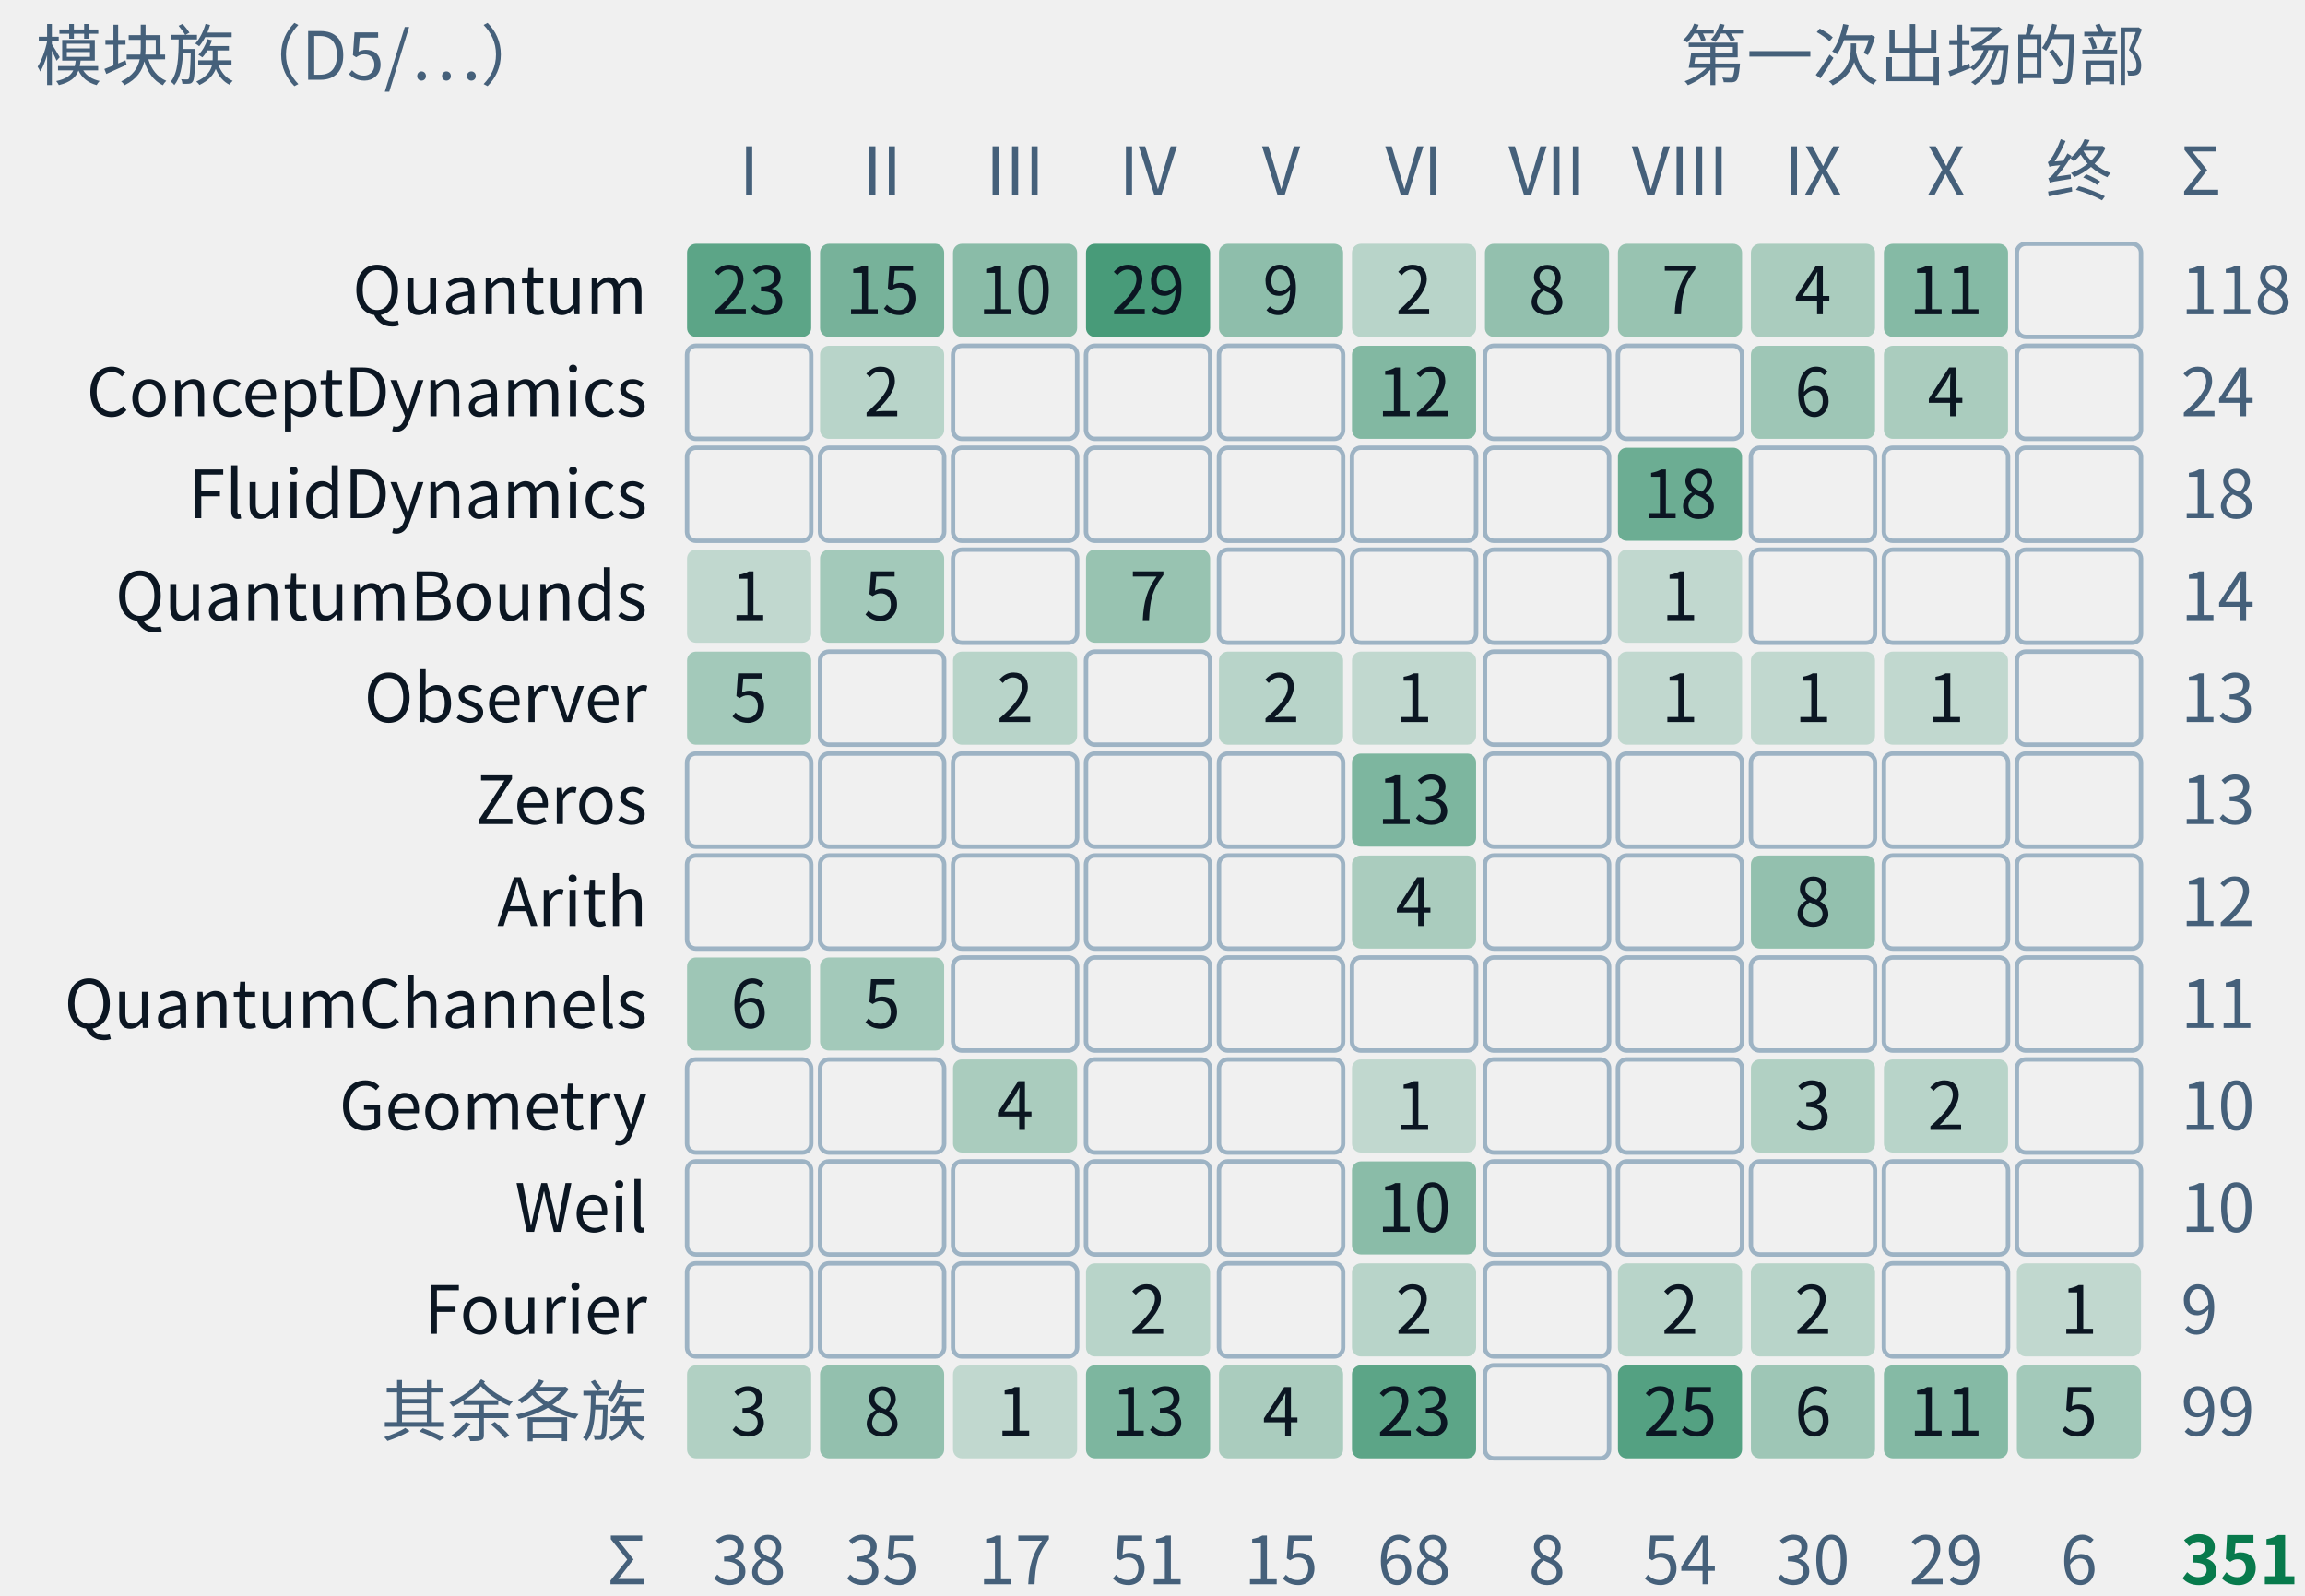
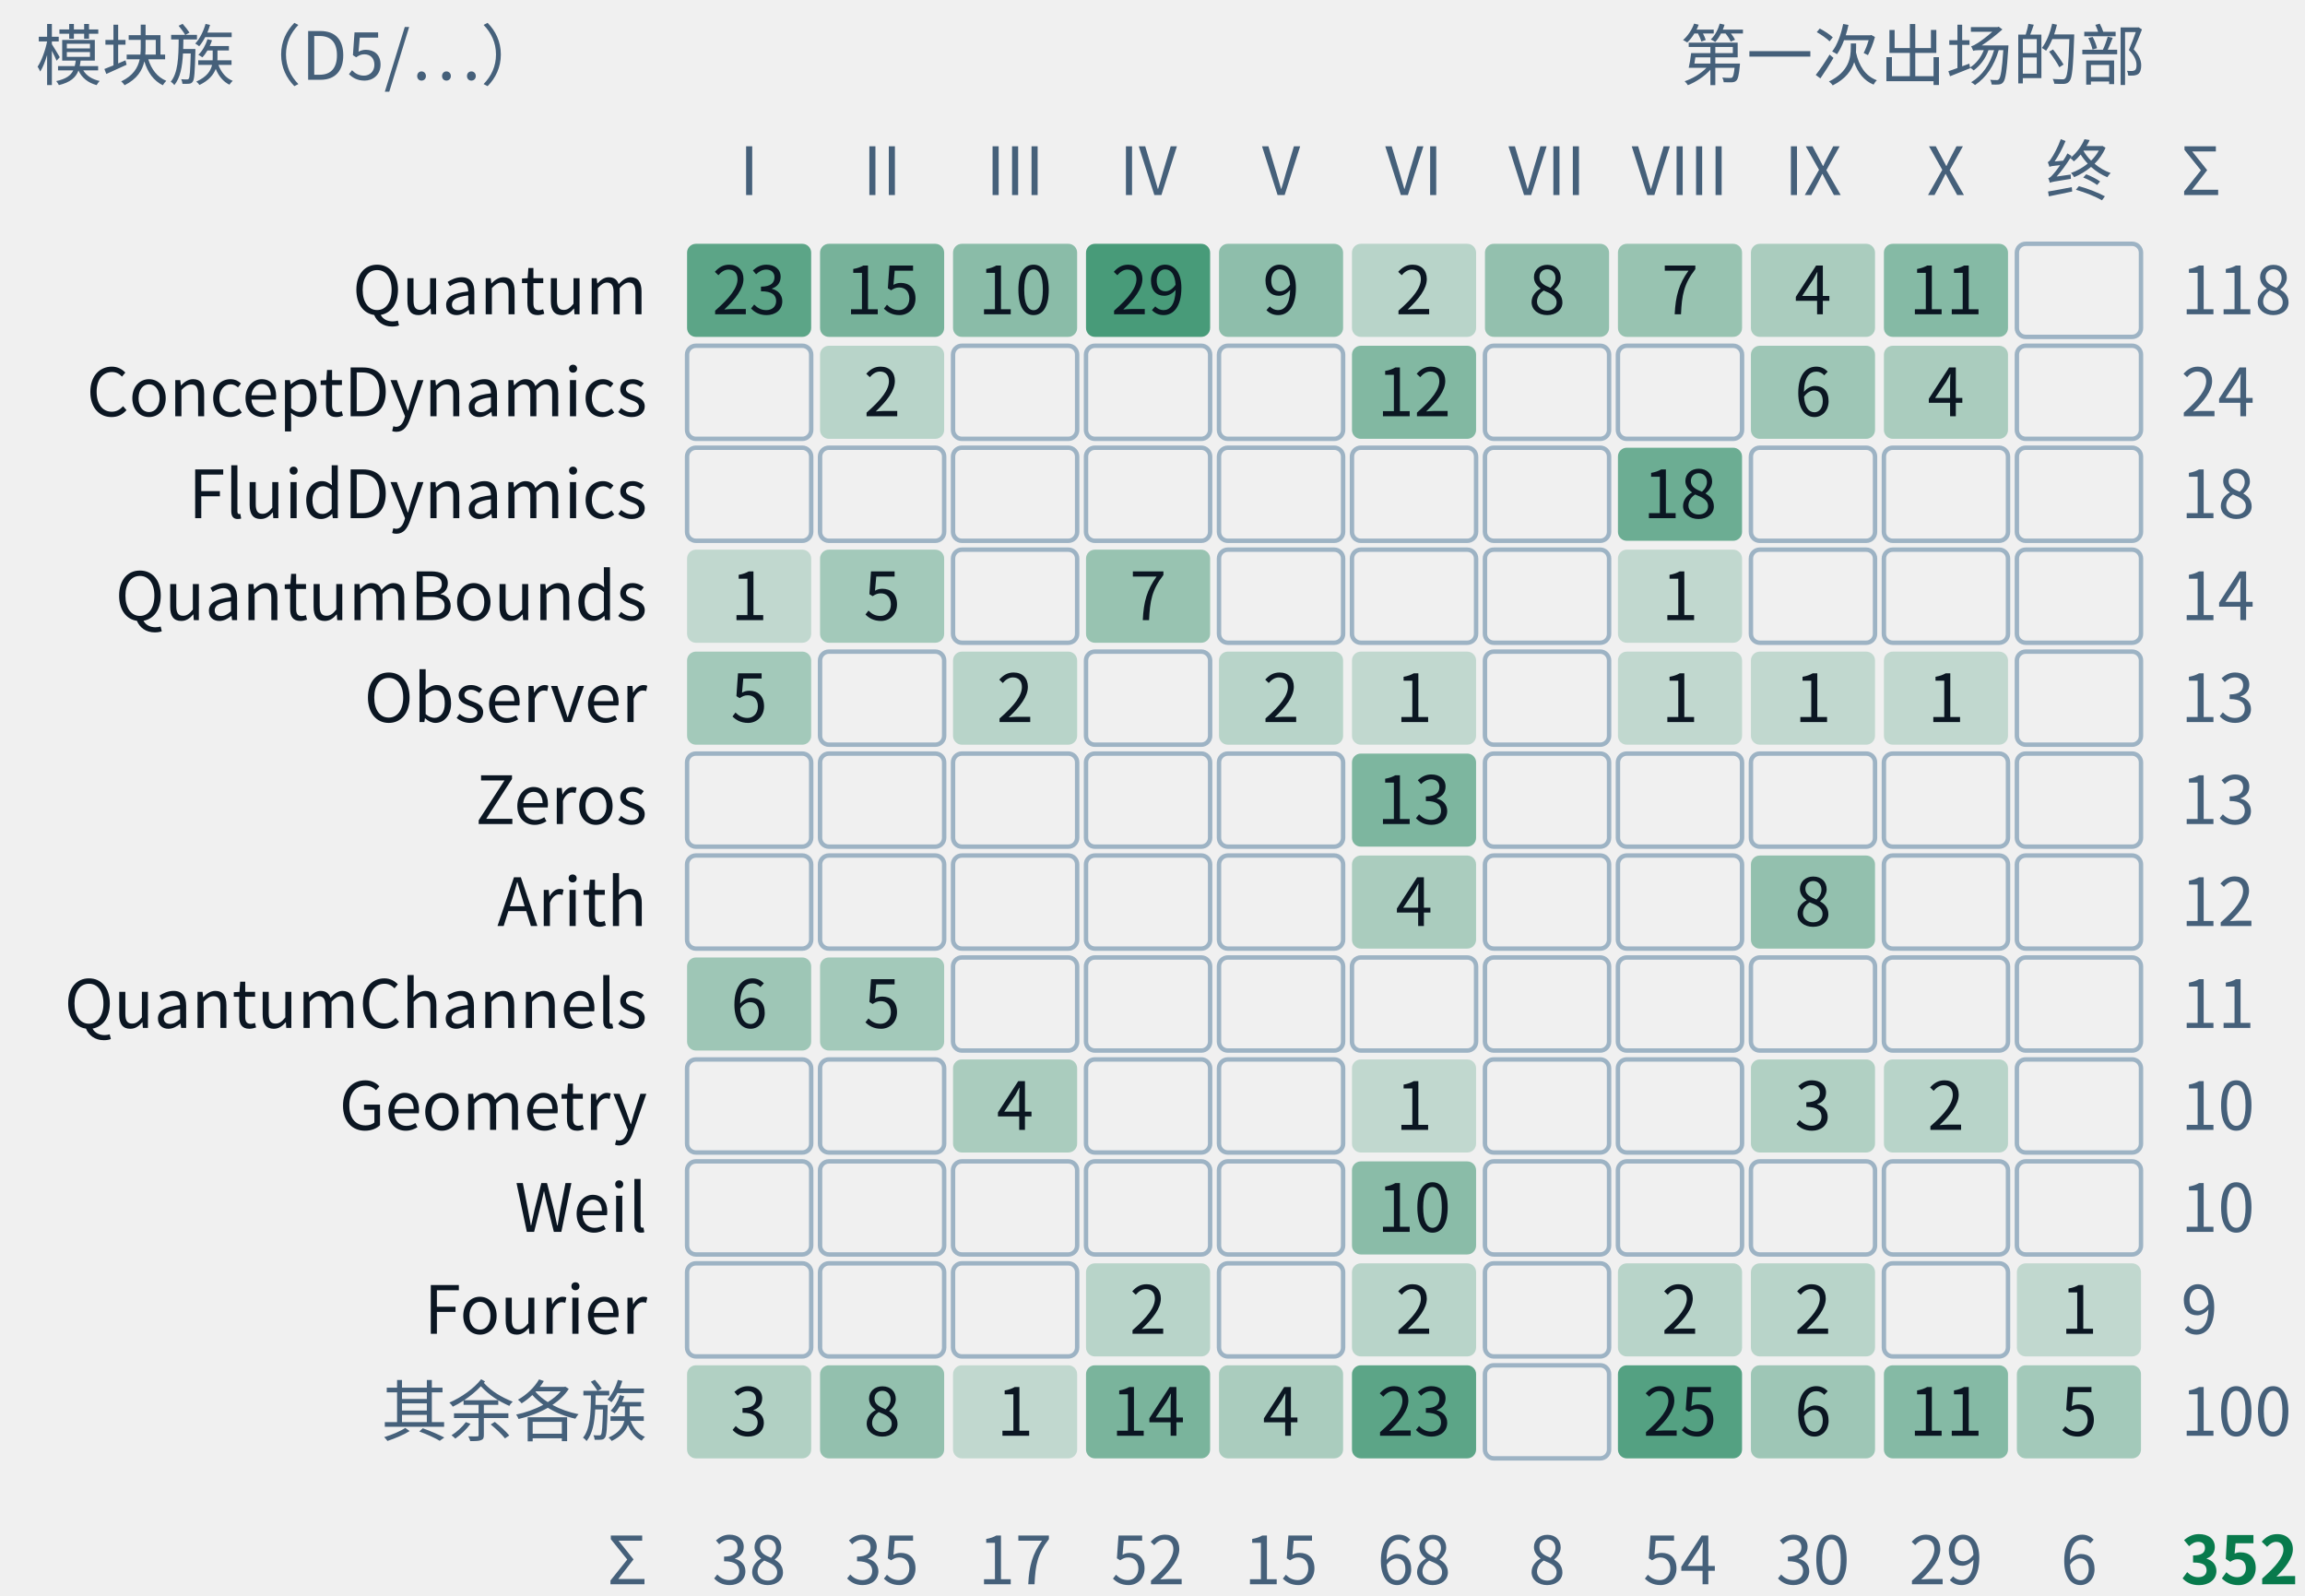
- <svg xmlns="http://www.w3.org/2000/svg" class="tr-fig" data-tr-fig="appc-modules-by-part" data-lang="zh" viewBox="0 0 520 360" width="520" height="360" font-family="'Noto Sans SC', 'Noto Sans CJK SC', 'Source Sans 3', 'PingFang SC', 'Microsoft YaHei', system-ui, sans-serif" role="img" aria-label="模块族与首次出场的部的计数格。行是 Quantum、ConceptDynamics、FluidDynamics、QuantumBounds、Observer、Zeros、Arith、QuantumChannels、Geometry、Weil、Fourier 与其余各族；列是第一至第十部与终章、附录。每格数字为条数，空格为零，合计 351 条。图不表示证明依赖。">
+ <svg xmlns="http://www.w3.org/2000/svg" class="tr-fig" data-tr-fig="appc-modules-by-part" data-lang="zh" viewBox="0 0 520 360" width="520" height="360" font-family="'Noto Sans SC', 'Noto Sans CJK SC', 'Source Sans 3', 'PingFang SC', 'Microsoft YaHei', system-ui, sans-serif" role="img" aria-label="模块族与首次出场的部的计数格。行是 Quantum、ConceptDynamics、FluidDynamics、QuantumBounds、Observer、Zeros、Arith、QuantumChannels、Geometry、Weil、Fourier 与其余各族；列是第一至第十部与终章、附录。每格数字为条数，空格为零，合计 352 条。图不表示证明依赖。">
  <style>.ts-ink{stroke:#0b1622}.tf-ink{fill:#0b1622}.ts-dim{stroke:#45607a}.tf-dim{fill:#45607a}.ts-faint{stroke:#9db3c4}.tf-faint{fill:#9db3c4}.ts-edge{stroke:#b9d0dd}.tf-edge{fill:#b9d0dd}.ts-hot{stroke:#5f9bb5}.tf-hot{fill:#5f9bb5}.ts-bg{stroke:#ffffff}.tf-bg{fill:#ffffff}.ts-panel{stroke:#eef5f9}.tf-panel{fill:#eef5f9}.ts-sheet{stroke:#f7fbfd}.tf-sheet{fill:#f7fbfd}.ts-cyan{stroke:#007c8a}.tf-cyan{fill:#007c8a}.ts-magenta{stroke:#b0128f}.tf-magenta{fill:#b0128f}.ts-amber{stroke:#946200}.tf-amber{fill:#946200}.ts-violet{stroke:#5a45c8}.tf-violet{fill:#5a45c8}.ts-ok{stroke:#087a4c}.tf-ok{fill:#087a4c}.ts-warn{stroke:#c21f3a}.tf-warn{fill:#c21f3a}.ts-blue{stroke:#1d5fd0}.tf-blue{fill:#1d5fd0}.ts-orange{stroke:#b85410}.tf-orange{fill:#b85410}.ts-sigma{stroke:#28405a}.tf-sigma{fill:#28405a}@media (prefers-color-scheme:dark){.ts-ink{stroke:#d4efff}.tf-ink{fill:#d4efff}.ts-dim{stroke:#6f8ea5}.tf-dim{fill:#6f8ea5}.ts-faint{stroke:#34506a}.tf-faint{fill:#34506a}.ts-edge{stroke:#143049}.tf-edge{fill:#143049}.ts-hot{stroke:#1f5d7c}.tf-hot{fill:#1f5d7c}.ts-bg{stroke:#03060c}.tf-bg{fill:#03060c}.ts-panel{stroke:#07101b}.tf-panel{fill:#07101b}.ts-sheet{stroke:#050c16}.tf-sheet{fill:#050c16}.ts-cyan{stroke:#19f0ff}.tf-cyan{fill:#19f0ff}.ts-magenta{stroke:#ff2fd0}.tf-magenta{fill:#ff2fd0}.ts-amber{stroke:#ffc83d}.tf-amber{fill:#ffc83d}.ts-violet{stroke:#9d8cff}.tf-violet{fill:#9d8cff}.ts-ok{stroke:#46ffb2}.tf-ok{fill:#46ffb2}.ts-warn{stroke:#ff5064}.tf-warn{fill:#ff5064}.ts-blue{stroke:#2a7bff}.tf-blue{fill:#2a7bff}.ts-orange{stroke:#ff8a3c}.tf-orange{fill:#ff8a3c}.ts-sigma{stroke:#cfe3ff}.tf-sigma{fill:#cfe3ff}}</style>
  <text class="tf-dim" x="8" y="18" font-size="15">模块族（D5/…）</text>
  <text class="tf-dim" x="484" y="18" font-size="15" text-anchor="end">第一次出场的部</text>
  <text class="tf-dim" x="169" y="44" font-size="15" text-anchor="middle">I</text>
  <text class="tf-dim" x="199" y="44" font-size="15" text-anchor="middle">II</text>
  <text class="tf-dim" x="229" y="44" font-size="15" text-anchor="middle">III</text>
  <text class="tf-dim" x="259" y="44" font-size="15" text-anchor="middle">IV</text>
  <text class="tf-dim" x="289" y="44" font-size="15" text-anchor="middle">V</text>
  <text class="tf-dim" x="319" y="44" font-size="15" text-anchor="middle">VI</text>
  <text class="tf-dim" x="349" y="44" font-size="15" text-anchor="middle">VII</text>
  <text class="tf-dim" x="379" y="44" font-size="15" text-anchor="middle">VIII</text>
  <text class="tf-dim" x="409" y="44" font-size="15" text-anchor="middle">IX</text>
  <text class="tf-dim" x="439" y="44" font-size="15" text-anchor="middle">X</text>
  <text class="tf-dim" x="469" y="44" font-size="15" text-anchor="middle">终</text>
  <text class="tf-ink" x="146" y="70.9" font-size="15" text-anchor="end">Quantum</text>
  <rect x="155" y="55" width="28" height="21" rx="2" class="tf-ok" fill-opacity="0.64" />
  <text class="tf-ink" x="169" y="70.9" font-size="15" text-anchor="middle">23</text>
  <rect x="185" y="55" width="28" height="21" rx="2" class="tf-ok" fill-opacity="0.52" />
  <text class="tf-ink" x="199" y="70.9" font-size="15" text-anchor="middle">15</text>
  <rect x="215" y="55" width="28" height="21" rx="2" class="tf-ok" fill-opacity="0.44" />
  <text class="tf-ink" x="229" y="70.9" font-size="15" text-anchor="middle">10</text>
  <rect x="245" y="55" width="28" height="21" rx="2" class="tf-ok" fill-opacity="0.72" />
  <text class="tf-ink" x="259" y="70.9" font-size="15" text-anchor="middle">29</text>
  <rect x="275" y="55" width="28" height="21" rx="2" class="tf-ok" fill-opacity="0.42" />
  <text class="tf-ink" x="289" y="70.9" font-size="15" text-anchor="middle">9</text>
  <rect x="305" y="55" width="28" height="21" rx="2" class="tf-ok" fill-opacity="0.24" />
  <text class="tf-ink" x="319" y="70.9" font-size="15" text-anchor="middle">2</text>
  <rect x="335" y="55" width="28" height="21" rx="2" class="tf-ok" fill-opacity="0.4" />
  <text class="tf-ink" x="349" y="70.9" font-size="15" text-anchor="middle">8</text>
  <rect x="365" y="55" width="28" height="21" rx="2" class="tf-ok" fill-opacity="0.38" />
  <text class="tf-ink" x="379" y="70.9" font-size="15" text-anchor="middle">7</text>
  <rect x="395" y="55" width="28" height="21" rx="2" class="tf-ok" fill-opacity="0.3" />
  <text class="tf-ink" x="409" y="70.9" font-size="15" text-anchor="middle">4</text>
  <rect x="425" y="55" width="28" height="21" rx="2" class="tf-ok" fill-opacity="0.46" />
  <text class="tf-ink" x="439" y="70.9" font-size="15" text-anchor="middle">11</text>
  <rect x="455" y="55" width="28" height="21" rx="2" class="ts-faint" stroke-width="1" fill="none" />
  <text class="tf-dim" x="492" y="70.9" font-size="15">118</text>
  <text class="tf-ink" x="146" y="93.9" font-size="15" text-anchor="end">ConceptDynamics</text>
  <rect x="155" y="78" width="28" height="21" rx="2" class="ts-faint" stroke-width="1" fill="none" />
  <rect x="185" y="78" width="28" height="21" rx="2" class="tf-ok" fill-opacity="0.24" />
  <text class="tf-ink" x="199" y="93.9" font-size="15" text-anchor="middle">2</text>
  <rect x="215" y="78" width="28" height="21" rx="2" class="ts-faint" stroke-width="1" fill="none" />
  <rect x="245" y="78" width="28" height="21" rx="2" class="ts-faint" stroke-width="1" fill="none" />
  <rect x="275" y="78" width="28" height="21" rx="2" class="ts-faint" stroke-width="1" fill="none" />
  <rect x="305" y="78" width="28" height="21" rx="2" class="tf-ok" fill-opacity="0.47" />
  <text class="tf-ink" x="319" y="93.9" font-size="15" text-anchor="middle">12</text>
  <rect x="335" y="78" width="28" height="21" rx="2" class="ts-faint" stroke-width="1" fill="none" />
  <rect x="365" y="78" width="28" height="21" rx="2" class="ts-faint" stroke-width="1" fill="none" />
  <rect x="395" y="78" width="28" height="21" rx="2" class="tf-ok" fill-opacity="0.35" />
  <text class="tf-ink" x="409" y="93.9" font-size="15" text-anchor="middle">6</text>
  <rect x="425" y="78" width="28" height="21" rx="2" class="tf-ok" fill-opacity="0.3" />
  <text class="tf-ink" x="439" y="93.9" font-size="15" text-anchor="middle">4</text>
  <rect x="455" y="78" width="28" height="21" rx="2" class="ts-faint" stroke-width="1" fill="none" />
  <text class="tf-dim" x="492" y="93.9" font-size="15">24</text>
  <text class="tf-ink" x="146" y="116.9" font-size="15" text-anchor="end">FluidDynamics</text>
  <rect x="155" y="101" width="28" height="21" rx="2" class="ts-faint" stroke-width="1" fill="none" />
  <rect x="185" y="101" width="28" height="21" rx="2" class="ts-faint" stroke-width="1" fill="none" />
  <rect x="215" y="101" width="28" height="21" rx="2" class="ts-faint" stroke-width="1" fill="none" />
  <rect x="245" y="101" width="28" height="21" rx="2" class="ts-faint" stroke-width="1" fill="none" />
  <rect x="275" y="101" width="28" height="21" rx="2" class="ts-faint" stroke-width="1" fill="none" />
  <rect x="305" y="101" width="28" height="21" rx="2" class="ts-faint" stroke-width="1" fill="none" />
  <rect x="335" y="101" width="28" height="21" rx="2" class="ts-faint" stroke-width="1" fill="none" />
  <rect x="365" y="101" width="28" height="21" rx="2" class="tf-ok" fill-opacity="0.57" />
  <text class="tf-ink" x="379" y="116.9" font-size="15" text-anchor="middle">18</text>
  <rect x="395" y="101" width="28" height="21" rx="2" class="ts-faint" stroke-width="1" fill="none" />
  <rect x="425" y="101" width="28" height="21" rx="2" class="ts-faint" stroke-width="1" fill="none" />
  <rect x="455" y="101" width="28" height="21" rx="2" class="ts-faint" stroke-width="1" fill="none" />
  <text class="tf-dim" x="492" y="116.9" font-size="15">18</text>
  <text class="tf-ink" x="146" y="139.9" font-size="15" text-anchor="end">QuantumBounds</text>
  <rect x="155" y="124" width="28" height="21" rx="2" class="tf-ok" fill-opacity="0.2" />
  <text class="tf-ink" x="169" y="139.9" font-size="15" text-anchor="middle">1</text>
  <rect x="185" y="124" width="28" height="21" rx="2" class="tf-ok" fill-opacity="0.33" />
  <text class="tf-ink" x="199" y="139.9" font-size="15" text-anchor="middle">5</text>
  <rect x="215" y="124" width="28" height="21" rx="2" class="ts-faint" stroke-width="1" fill="none" />
  <rect x="245" y="124" width="28" height="21" rx="2" class="tf-ok" fill-opacity="0.38" />
  <text class="tf-ink" x="259" y="139.9" font-size="15" text-anchor="middle">7</text>
  <rect x="275" y="124" width="28" height="21" rx="2" class="ts-faint" stroke-width="1" fill="none" />
  <rect x="305" y="124" width="28" height="21" rx="2" class="ts-faint" stroke-width="1" fill="none" />
  <rect x="335" y="124" width="28" height="21" rx="2" class="ts-faint" stroke-width="1" fill="none" />
  <rect x="365" y="124" width="28" height="21" rx="2" class="tf-ok" fill-opacity="0.2" />
  <text class="tf-ink" x="379" y="139.9" font-size="15" text-anchor="middle">1</text>
  <rect x="395" y="124" width="28" height="21" rx="2" class="ts-faint" stroke-width="1" fill="none" />
  <rect x="425" y="124" width="28" height="21" rx="2" class="ts-faint" stroke-width="1" fill="none" />
  <rect x="455" y="124" width="28" height="21" rx="2" class="ts-faint" stroke-width="1" fill="none" />
  <text class="tf-dim" x="492" y="139.9" font-size="15">14</text>
  <text class="tf-ink" x="146" y="162.9" font-size="15" text-anchor="end">Observer</text>
  <rect x="155" y="147" width="28" height="21" rx="2" class="tf-ok" fill-opacity="0.33" />
  <text class="tf-ink" x="169" y="162.9" font-size="15" text-anchor="middle">5</text>
  <rect x="185" y="147" width="28" height="21" rx="2" class="ts-faint" stroke-width="1" fill="none" />
  <rect x="215" y="147" width="28" height="21" rx="2" class="tf-ok" fill-opacity="0.24" />
  <text class="tf-ink" x="229" y="162.9" font-size="15" text-anchor="middle">2</text>
  <rect x="245" y="147" width="28" height="21" rx="2" class="ts-faint" stroke-width="1" fill="none" />
  <rect x="275" y="147" width="28" height="21" rx="2" class="tf-ok" fill-opacity="0.24" />
  <text class="tf-ink" x="289" y="162.9" font-size="15" text-anchor="middle">2</text>
  <rect x="305" y="147" width="28" height="21" rx="2" class="tf-ok" fill-opacity="0.2" />
  <text class="tf-ink" x="319" y="162.9" font-size="15" text-anchor="middle">1</text>
  <rect x="335" y="147" width="28" height="21" rx="2" class="ts-faint" stroke-width="1" fill="none" />
  <rect x="365" y="147" width="28" height="21" rx="2" class="tf-ok" fill-opacity="0.2" />
  <text class="tf-ink" x="379" y="162.9" font-size="15" text-anchor="middle">1</text>
  <rect x="395" y="147" width="28" height="21" rx="2" class="tf-ok" fill-opacity="0.2" />
  <text class="tf-ink" x="409" y="162.9" font-size="15" text-anchor="middle">1</text>
  <rect x="425" y="147" width="28" height="21" rx="2" class="tf-ok" fill-opacity="0.2" />
  <text class="tf-ink" x="439" y="162.9" font-size="15" text-anchor="middle">1</text>
  <rect x="455" y="147" width="28" height="21" rx="2" class="ts-faint" stroke-width="1" fill="none" />
  <text class="tf-dim" x="492" y="162.9" font-size="15">13</text>
  <text class="tf-ink" x="146" y="185.9" font-size="15" text-anchor="end">Zeros</text>
  <rect x="155" y="170" width="28" height="21" rx="2" class="ts-faint" stroke-width="1" fill="none" />
  <rect x="185" y="170" width="28" height="21" rx="2" class="ts-faint" stroke-width="1" fill="none" />
  <rect x="215" y="170" width="28" height="21" rx="2" class="ts-faint" stroke-width="1" fill="none" />
  <rect x="245" y="170" width="28" height="21" rx="2" class="ts-faint" stroke-width="1" fill="none" />
  <rect x="275" y="170" width="28" height="21" rx="2" class="ts-faint" stroke-width="1" fill="none" />
  <rect x="305" y="170" width="28" height="21" rx="2" class="tf-ok" fill-opacity="0.49" />
  <text class="tf-ink" x="319" y="185.9" font-size="15" text-anchor="middle">13</text>
  <rect x="335" y="170" width="28" height="21" rx="2" class="ts-faint" stroke-width="1" fill="none" />
  <rect x="365" y="170" width="28" height="21" rx="2" class="ts-faint" stroke-width="1" fill="none" />
  <rect x="395" y="170" width="28" height="21" rx="2" class="ts-faint" stroke-width="1" fill="none" />
  <rect x="425" y="170" width="28" height="21" rx="2" class="ts-faint" stroke-width="1" fill="none" />
  <rect x="455" y="170" width="28" height="21" rx="2" class="ts-faint" stroke-width="1" fill="none" />
  <text class="tf-dim" x="492" y="185.9" font-size="15">13</text>
  <text class="tf-ink" x="146" y="208.9" font-size="15" text-anchor="end">Arith</text>
  <rect x="155" y="193" width="28" height="21" rx="2" class="ts-faint" stroke-width="1" fill="none" />
  <rect x="185" y="193" width="28" height="21" rx="2" class="ts-faint" stroke-width="1" fill="none" />
  <rect x="215" y="193" width="28" height="21" rx="2" class="ts-faint" stroke-width="1" fill="none" />
  <rect x="245" y="193" width="28" height="21" rx="2" class="ts-faint" stroke-width="1" fill="none" />
  <rect x="275" y="193" width="28" height="21" rx="2" class="ts-faint" stroke-width="1" fill="none" />
  <rect x="305" y="193" width="28" height="21" rx="2" class="tf-ok" fill-opacity="0.3" />
  <text class="tf-ink" x="319" y="208.9" font-size="15" text-anchor="middle">4</text>
  <rect x="335" y="193" width="28" height="21" rx="2" class="ts-faint" stroke-width="1" fill="none" />
  <rect x="365" y="193" width="28" height="21" rx="2" class="ts-faint" stroke-width="1" fill="none" />
  <rect x="395" y="193" width="28" height="21" rx="2" class="tf-ok" fill-opacity="0.4" />
  <text class="tf-ink" x="409" y="208.9" font-size="15" text-anchor="middle">8</text>
  <rect x="425" y="193" width="28" height="21" rx="2" class="ts-faint" stroke-width="1" fill="none" />
  <rect x="455" y="193" width="28" height="21" rx="2" class="ts-faint" stroke-width="1" fill="none" />
  <text class="tf-dim" x="492" y="208.9" font-size="15">12</text>
  <text class="tf-ink" x="146" y="231.9" font-size="15" text-anchor="end">QuantumChannels</text>
  <rect x="155" y="216" width="28" height="21" rx="2" class="tf-ok" fill-opacity="0.35" />
  <text class="tf-ink" x="169" y="231.9" font-size="15" text-anchor="middle">6</text>
  <rect x="185" y="216" width="28" height="21" rx="2" class="tf-ok" fill-opacity="0.33" />
  <text class="tf-ink" x="199" y="231.9" font-size="15" text-anchor="middle">5</text>
  <rect x="215" y="216" width="28" height="21" rx="2" class="ts-faint" stroke-width="1" fill="none" />
  <rect x="245" y="216" width="28" height="21" rx="2" class="ts-faint" stroke-width="1" fill="none" />
  <rect x="275" y="216" width="28" height="21" rx="2" class="ts-faint" stroke-width="1" fill="none" />
  <rect x="305" y="216" width="28" height="21" rx="2" class="ts-faint" stroke-width="1" fill="none" />
  <rect x="335" y="216" width="28" height="21" rx="2" class="ts-faint" stroke-width="1" fill="none" />
  <rect x="365" y="216" width="28" height="21" rx="2" class="ts-faint" stroke-width="1" fill="none" />
  <rect x="395" y="216" width="28" height="21" rx="2" class="ts-faint" stroke-width="1" fill="none" />
  <rect x="425" y="216" width="28" height="21" rx="2" class="ts-faint" stroke-width="1" fill="none" />
  <rect x="455" y="216" width="28" height="21" rx="2" class="ts-faint" stroke-width="1" fill="none" />
  <text class="tf-dim" x="492" y="231.9" font-size="15">11</text>
  <text class="tf-ink" x="146" y="254.9" font-size="15" text-anchor="end">Geometry</text>
  <rect x="155" y="239" width="28" height="21" rx="2" class="ts-faint" stroke-width="1" fill="none" />
  <rect x="185" y="239" width="28" height="21" rx="2" class="ts-faint" stroke-width="1" fill="none" />
  <rect x="215" y="239" width="28" height="21" rx="2" class="tf-ok" fill-opacity="0.3" />
  <text class="tf-ink" x="229" y="254.9" font-size="15" text-anchor="middle">4</text>
  <rect x="245" y="239" width="28" height="21" rx="2" class="ts-faint" stroke-width="1" fill="none" />
  <rect x="275" y="239" width="28" height="21" rx="2" class="ts-faint" stroke-width="1" fill="none" />
  <rect x="305" y="239" width="28" height="21" rx="2" class="tf-ok" fill-opacity="0.2" />
  <text class="tf-ink" x="319" y="254.9" font-size="15" text-anchor="middle">1</text>
  <rect x="335" y="239" width="28" height="21" rx="2" class="ts-faint" stroke-width="1" fill="none" />
  <rect x="365" y="239" width="28" height="21" rx="2" class="ts-faint" stroke-width="1" fill="none" />
  <rect x="395" y="239" width="28" height="21" rx="2" class="tf-ok" fill-opacity="0.27" />
  <text class="tf-ink" x="409" y="254.9" font-size="15" text-anchor="middle">3</text>
  <rect x="425" y="239" width="28" height="21" rx="2" class="tf-ok" fill-opacity="0.24" />
  <text class="tf-ink" x="439" y="254.9" font-size="15" text-anchor="middle">2</text>
  <rect x="455" y="239" width="28" height="21" rx="2" class="ts-faint" stroke-width="1" fill="none" />
  <text class="tf-dim" x="492" y="254.9" font-size="15">10</text>
  <text class="tf-ink" x="146" y="277.9" font-size="15" text-anchor="end">Weil</text>
  <rect x="155" y="262" width="28" height="21" rx="2" class="ts-faint" stroke-width="1" fill="none" />
  <rect x="185" y="262" width="28" height="21" rx="2" class="ts-faint" stroke-width="1" fill="none" />
  <rect x="215" y="262" width="28" height="21" rx="2" class="ts-faint" stroke-width="1" fill="none" />
  <rect x="245" y="262" width="28" height="21" rx="2" class="ts-faint" stroke-width="1" fill="none" />
  <rect x="275" y="262" width="28" height="21" rx="2" class="ts-faint" stroke-width="1" fill="none" />
  <rect x="305" y="262" width="28" height="21" rx="2" class="tf-ok" fill-opacity="0.44" />
  <text class="tf-ink" x="319" y="277.9" font-size="15" text-anchor="middle">10</text>
  <rect x="335" y="262" width="28" height="21" rx="2" class="ts-faint" stroke-width="1" fill="none" />
  <rect x="365" y="262" width="28" height="21" rx="2" class="ts-faint" stroke-width="1" fill="none" />
  <rect x="395" y="262" width="28" height="21" rx="2" class="ts-faint" stroke-width="1" fill="none" />
  <rect x="425" y="262" width="28" height="21" rx="2" class="ts-faint" stroke-width="1" fill="none" />
  <rect x="455" y="262" width="28" height="21" rx="2" class="ts-faint" stroke-width="1" fill="none" />
  <text class="tf-dim" x="492" y="277.9" font-size="15">10</text>
  <text class="tf-ink" x="146" y="300.9" font-size="15" text-anchor="end">Fourier</text>
  <rect x="155" y="285" width="28" height="21" rx="2" class="ts-faint" stroke-width="1" fill="none" />
  <rect x="185" y="285" width="28" height="21" rx="2" class="ts-faint" stroke-width="1" fill="none" />
  <rect x="215" y="285" width="28" height="21" rx="2" class="ts-faint" stroke-width="1" fill="none" />
  <rect x="245" y="285" width="28" height="21" rx="2" class="tf-ok" fill-opacity="0.24" />
  <text class="tf-ink" x="259" y="300.9" font-size="15" text-anchor="middle">2</text>
  <rect x="275" y="285" width="28" height="21" rx="2" class="ts-faint" stroke-width="1" fill="none" />
  <rect x="305" y="285" width="28" height="21" rx="2" class="tf-ok" fill-opacity="0.24" />
  <text class="tf-ink" x="319" y="300.9" font-size="15" text-anchor="middle">2</text>
  <rect x="335" y="285" width="28" height="21" rx="2" class="ts-faint" stroke-width="1" fill="none" />
  <rect x="365" y="285" width="28" height="21" rx="2" class="tf-ok" fill-opacity="0.24" />
  <text class="tf-ink" x="379" y="300.9" font-size="15" text-anchor="middle">2</text>
  <rect x="395" y="285" width="28" height="21" rx="2" class="tf-ok" fill-opacity="0.24" />
  <text class="tf-ink" x="409" y="300.9" font-size="15" text-anchor="middle">2</text>
  <rect x="425" y="285" width="28" height="21" rx="2" class="ts-faint" stroke-width="1" fill="none" />
  <rect x="455" y="285" width="28" height="21" rx="2" class="tf-ok" fill-opacity="0.2" />
  <text class="tf-ink" x="469" y="300.9" font-size="15" text-anchor="middle">1</text>
  <text class="tf-dim" x="492" y="300.9" font-size="15">9</text>
  <text class="tf-dim" x="146" y="323.9" font-size="15" text-anchor="end">其余各族</text>
  <rect x="155" y="308" width="28" height="21" rx="2" class="tf-ok" fill-opacity="0.27" />
  <text class="tf-ink" x="169" y="323.9" font-size="15" text-anchor="middle">3</text>
  <rect x="185" y="308" width="28" height="21" rx="2" class="tf-ok" fill-opacity="0.4" />
  <text class="tf-ink" x="199" y="323.9" font-size="15" text-anchor="middle">8</text>
  <rect x="215" y="308" width="28" height="21" rx="2" class="tf-ok" fill-opacity="0.2" />
  <text class="tf-ink" x="229" y="323.9" font-size="15" text-anchor="middle">1</text>
-   <rect x="245" y="308" width="28" height="21" rx="2" class="tf-ok" fill-opacity="0.49" />
-   <text class="tf-ink" x="259" y="323.9" font-size="15" text-anchor="middle">13</text>
+   <rect x="245" y="308" width="28" height="21" rx="2" class="tf-ok" fill-opacity="0.51" />
+   <text class="tf-ink" x="259" y="323.9" font-size="15" text-anchor="middle">14</text>
  <rect x="275" y="308" width="28" height="21" rx="2" class="tf-ok" fill-opacity="0.3" />
  <text class="tf-ink" x="289" y="323.9" font-size="15" text-anchor="middle">4</text>
  <rect x="305" y="308" width="28" height="21" rx="2" class="tf-ok" fill-opacity="0.64" />
  <text class="tf-ink" x="319" y="323.9" font-size="15" text-anchor="middle">23</text>
  <rect x="335" y="308" width="28" height="21" rx="2" class="ts-faint" stroke-width="1" fill="none" />
  <rect x="365" y="308" width="28" height="21" rx="2" class="tf-ok" fill-opacity="0.67" />
  <text class="tf-ink" x="379" y="323.9" font-size="15" text-anchor="middle">25</text>
  <rect x="395" y="308" width="28" height="21" rx="2" class="tf-ok" fill-opacity="0.35" />
  <text class="tf-ink" x="409" y="323.9" font-size="15" text-anchor="middle">6</text>
  <rect x="425" y="308" width="28" height="21" rx="2" class="tf-ok" fill-opacity="0.46" />
  <text class="tf-ink" x="439" y="323.9" font-size="15" text-anchor="middle">11</text>
  <rect x="455" y="308" width="28" height="21" rx="2" class="tf-ok" fill-opacity="0.33" />
  <text class="tf-ink" x="469" y="323.9" font-size="15" text-anchor="middle">5</text>
-   <text class="tf-dim" x="492" y="323.9" font-size="15">99</text>
+   <text class="tf-dim" x="492" y="323.9" font-size="15">100</text>
  <text class="tf-dim" x="492" y="44" font-size="15">Σ</text>
  <text class="tf-dim" x="146" y="357.4" font-size="15" text-anchor="end">Σ</text>
  <text class="tf-dim" x="169" y="357.4" font-size="15" text-anchor="middle">38</text>
  <text class="tf-dim" x="199" y="357.4" font-size="15" text-anchor="middle">35</text>
  <text class="tf-dim" x="229" y="357.4" font-size="15" text-anchor="middle">17</text>
-   <text class="tf-dim" x="259" y="357.4" font-size="15" text-anchor="middle">51</text>
+   <text class="tf-dim" x="259" y="357.4" font-size="15" text-anchor="middle">52</text>
  <text class="tf-dim" x="289" y="357.4" font-size="15" text-anchor="middle">15</text>
  <text class="tf-dim" x="319" y="357.4" font-size="15" text-anchor="middle">68</text>
  <text class="tf-dim" x="349" y="357.4" font-size="15" text-anchor="middle">8</text>
  <text class="tf-dim" x="379" y="357.4" font-size="15" text-anchor="middle">54</text>
  <text class="tf-dim" x="409" y="357.4" font-size="15" text-anchor="middle">30</text>
  <text class="tf-dim" x="439" y="357.4" font-size="15" text-anchor="middle">29</text>
  <text class="tf-dim" x="469" y="357.4" font-size="15" text-anchor="middle">6</text>
-   <text class="tf-ok" x="492" y="357.4" font-size="15" font-weight="600">351</text>
+   <text class="tf-ok" x="492" y="357.4" font-size="15" font-weight="600">352</text>
</svg>
